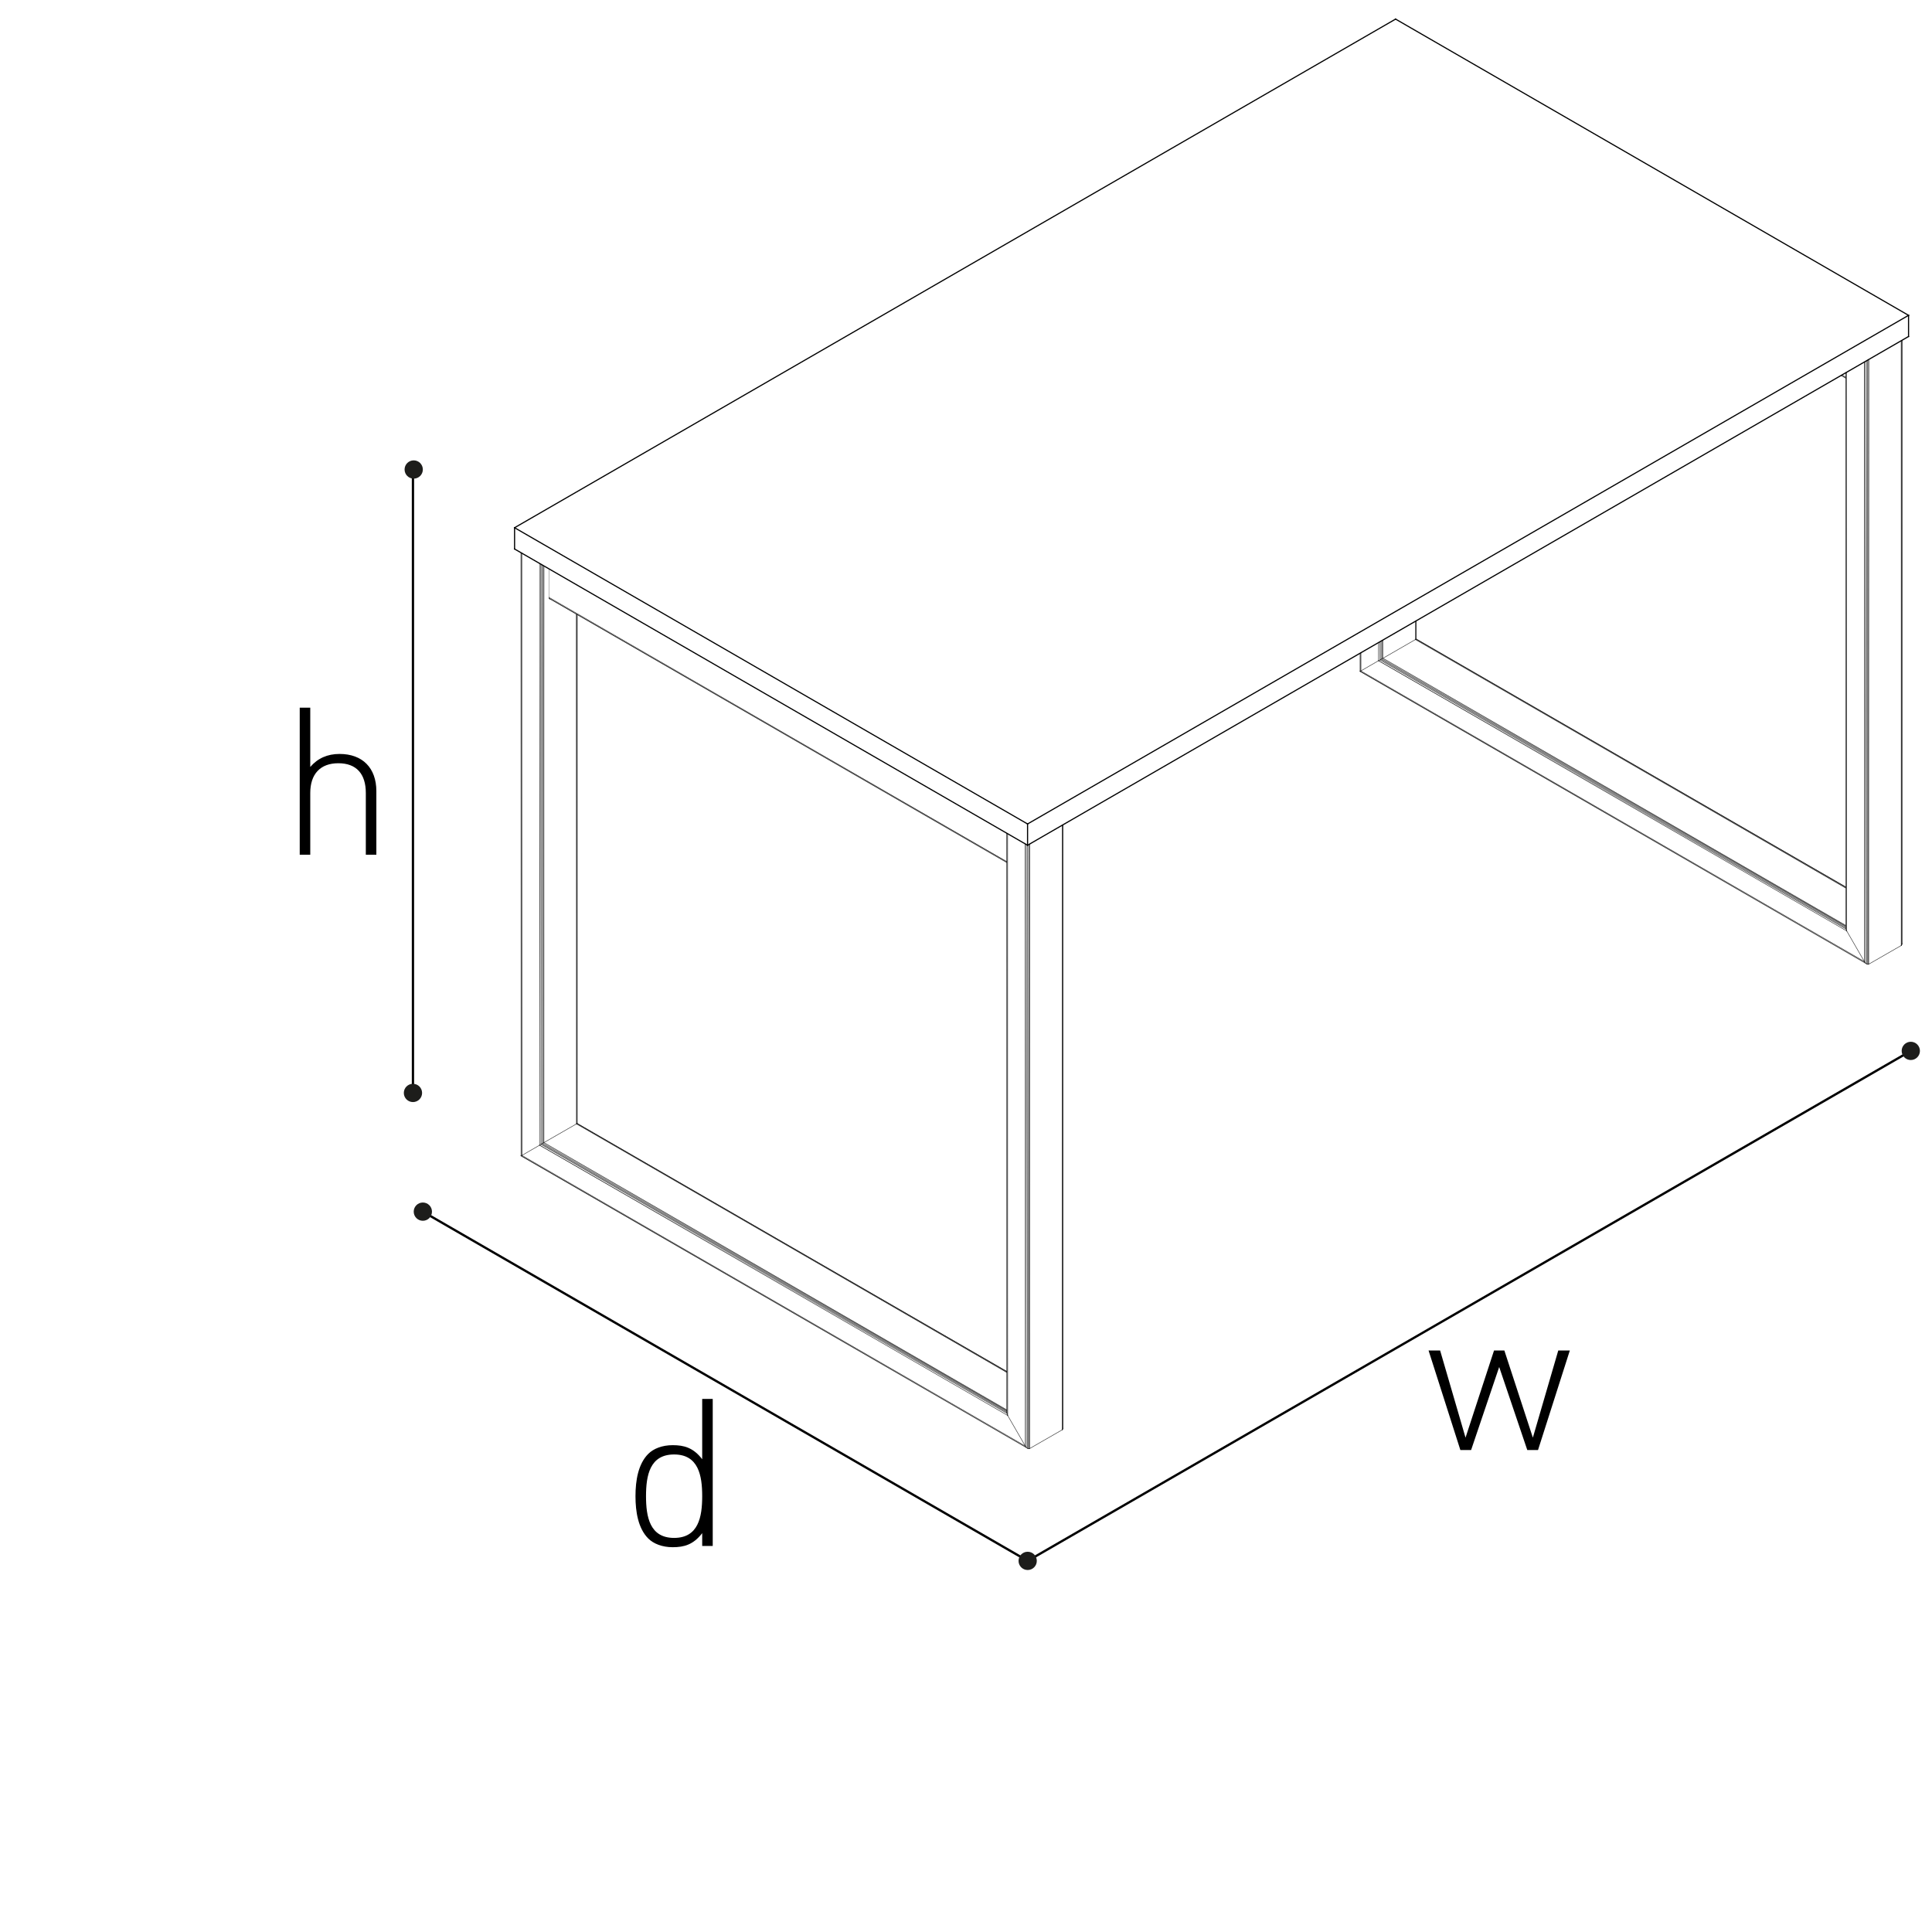
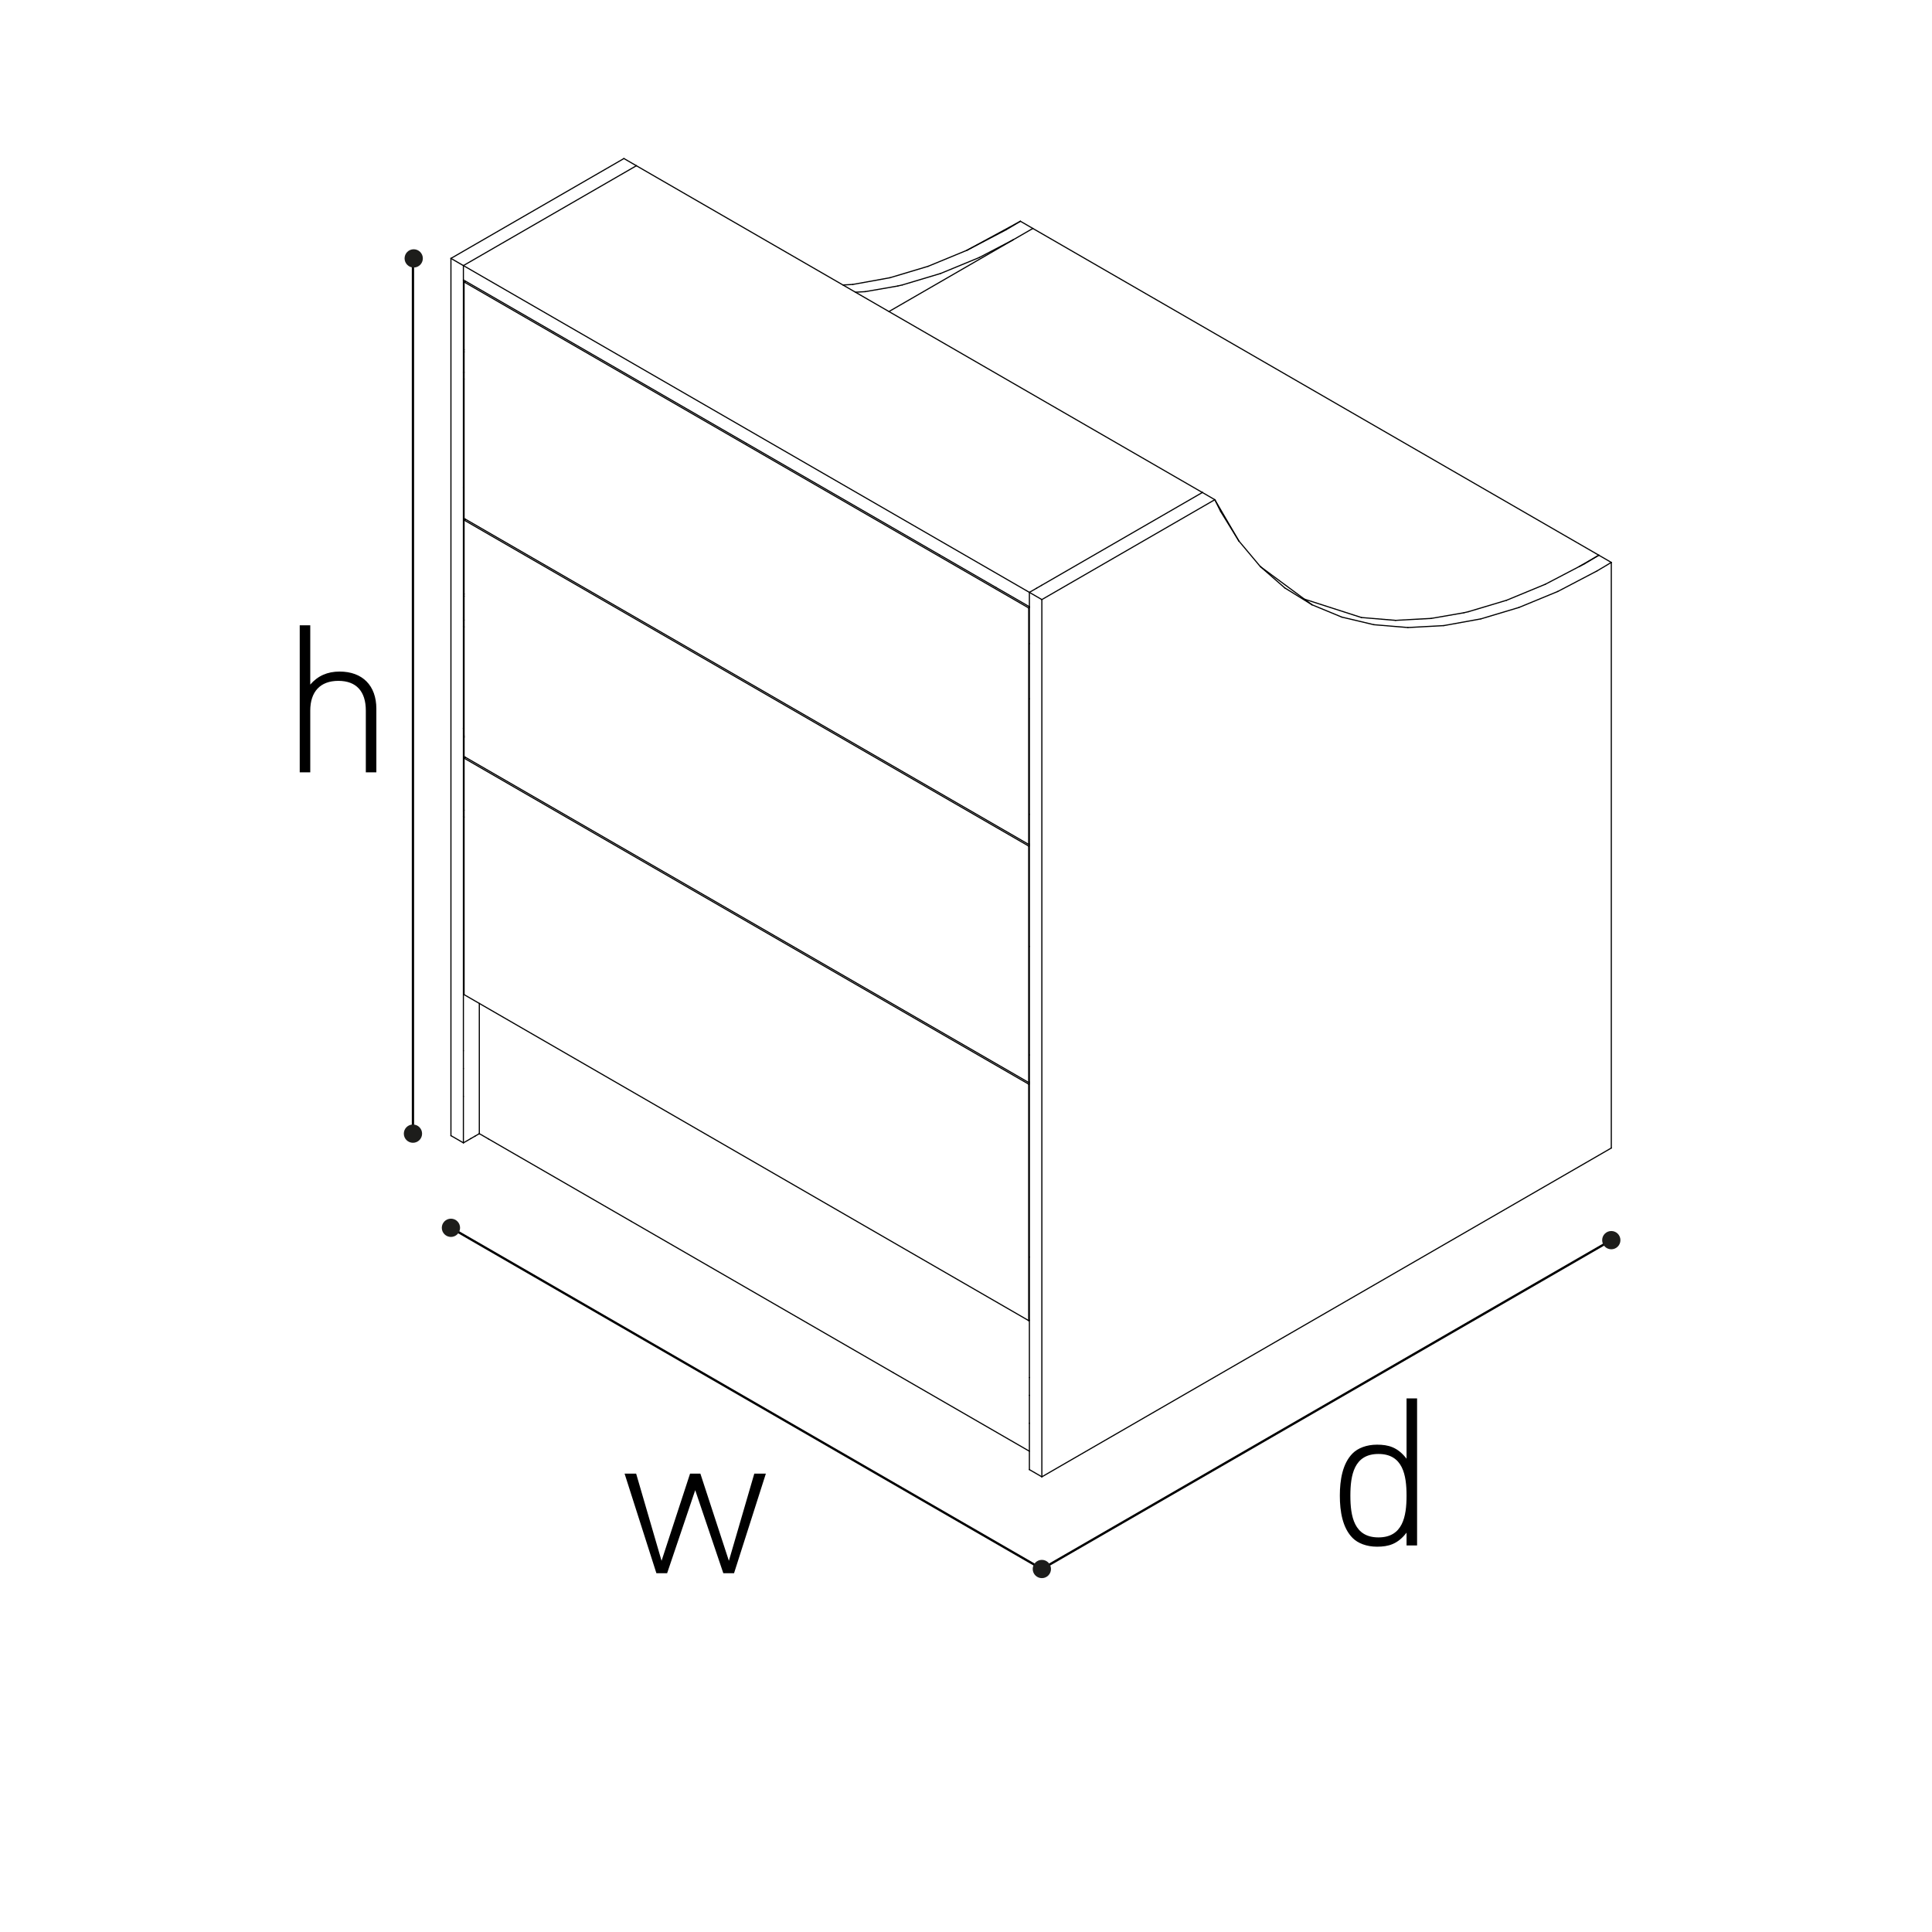
- <svg xmlns="http://www.w3.org/2000/svg" id="Layer_1" version="1.1" viewBox="0 0 841.89 841.89">
+ <svg xmlns="http://www.w3.org/2000/svg" version="1.1" viewBox="0 0 841.89 841.89">
  <defs>
    <style>
-       .st0 {
+       .st0, .st1 {
+         fill: none;
+         stroke: #000;
        stroke-linecap: round;
        stroke-linejoin: round;
      }

-       .st0, .st1, .st2 {
-         fill: none;
-         stroke: #000;
-       }
- 
      .st1 {
-         isolation: isolate;
-         opacity: .5;
-         stroke-width: .2px;
-       }
- 
-       .st1, .st2 {
-         stroke-linecap: square;
-         stroke-miterlimit: 10;
-       }
- 
-       .st3 {
-         fill: #1d1d1b;
+         stroke-width: .5px;
      }

      .st2 {
-         stroke-width: .5px;
+         fill: #1d1d1b;
      }
    </style>
  </defs>
-   <g id="Layer_3">
-     <line class="st1" x1="438.71" y1="615.43" x2="438.71" y2="363.06" />
-     <polyline class="st1" points="438.71 615.43 438.77 615.87 438.71 363.06" />
-     <line class="st1" x1="438.77" y1="615.87" x2="438.82" y2="363.11" />
-     <polyline class="st1" points="438.77 615.87 439.09 616.79 438.82 363.11" />
-     <line class="st1" x1="439.09" y1="616.79" x2="439.09" y2="363.28" />
-     <polyline class="st1" points="446.79 630.13 447.22 630.72 446.79 367.72" />
-     <line class="st1" x1="446.79" y1="367.72" x2="446.79" y2="630.13" />
-     <line class="st1" x1="447.22" y1="630.72" x2="447.22" y2="367.99" />
-     <polyline class="st1" points="447.22 630.72 447.77 631.16 447.22 367.99" />
-     <line class="st1" x1="447.77" y1="631.16" x2="447.77" y2="368.32" />
-     <polyline class="st1" points="447.77 631.16 448.04 631.27 447.77 368.32" />
-     <line class="st1" x1="448.04" y1="631.27" x2="448.25" y2="367.99" />
-     <polyline class="st1" points="448.04 631.27 448.25 631.32 448.25 367.99" />
-     <polyline class="st1" points="448.25 631.32 448.53 631.32 448.25 367.99" />
-     <line class="st1" x1="448.53" y1="631.32" x2="448.69" y2="367.72" />
-     <polyline class="st1" points="448.53 631.32 448.69 631.21 448.69 367.72" />
-     <polyline class="st1" points="462.84 623.08 463 622.92 462.84 359.59" />
-     <line class="st1" x1="462.84" y1="359.59" x2="462.84" y2="623.08" />
-     <line class="st1" x1="463" y1="622.92" x2="463.11" y2="359.43" />
-     <polyline class="st1" points="463 622.92 463.11 622.75 463.11 359.43" />
-     <polyline class="st1" points="463.11 622.75 463.22 622.48 463.11 359.43" />
-     <line class="st1" x1="463.22" y1="622.48" x2="463.22" y2="359.37" />
-     <polyline class="st1" points="463.22 622.48 463.22 622.21 463.22 359.37" />
-     <line class="st1" x1="439.09" y1="363.28" x2="439.09" y2="616.79" />
-     <line class="st1" x1="439.09" y1="616.79" x2="446.79" y2="630.13" />
-     <line class="st1" x1="446.79" y1="367.72" x2="446.79" y2="630.13" />
-     <line class="st1" x1="448.69" y1="367.72" x2="448.69" y2="631.21" />
-     <line class="st1" x1="448.69" y1="631.21" x2="462.84" y2="623.08" />
-     <line class="st1" x1="462.84" y1="359.59" x2="462.84" y2="623.08" />
-     <line class="st1" x1="802.61" y1="163.43" x2="804.29" y2="164.41" />
-     <line class="st1" x1="804.29" y1="164.36" x2="802.61" y2="163.38" />
-     <line class="st1" x1="802.34" y1="163.6" x2="804.29" y2="164.74" />
-     <line class="st1" x1="802.34" y1="163.6" x2="804.29" y2="164.74" />
-     <line class="st1" x1="802.23" y1="163.65" x2="804.29" y2="164.84" />
-     <line class="st1" x1="804.29" y1="164.36" x2="802.61" y2="163.38" />
-     <polyline class="st1" points="600.71 279.94 600.71 287.91 600.76 279.94" />
-     <polyline class="st1" points="600.71 287.91 601.36 287.59 601.36 279.62" />
-     <line class="st1" x1="601.36" y1="287.59" x2="601.36" y2="279.62" />
-     <polyline class="st1" points="601.36 287.59 601.69 287.37 601.69 279.4" />
-     <polyline class="st1" points="601.69 287.37 602.07 287.16 602.07 279.24" />
-     <line class="st1" x1="602.07" y1="287.16" x2="602.07" y2="279.19" />
-     <polyline class="st1" points="602.07 287.16 602.39 286.99 602.39 279.02" />
-     <line class="st1" x1="602.39" y1="286.99" x2="602.39" y2="279.02" />
-     <polyline class="st1" points="602.39 286.99 602.66 286.83 602.66 278.86" />
-     <polyline class="st1" points="616.76 278.7 616.97 278.54 616.97 270.57" />
-     <line class="st1" x1="616.76" y1="270.73" x2="616.76" y2="278.7" />
-     <line class="st1" x1="616.97" y1="278.54" x2="616.97" y2="270.57" />
-     <polyline class="st1" points="616.97 278.54 617.14 278.48 617.14 270.51" />
-     <line class="st1" x1="617.14" y1="278.48" x2="617.14" y2="270.51" />
-     <polyline class="st1" points="617.14 278.48 617.19 278.43 617.19 270.46" />
-     <line class="st1" x1="592.63" y1="292.58" x2="592.63" y2="284.66" />
-     <polyline class="st1" points="592.63 292.58 592.74 292.52 592.74 284.61" />
-     <line class="st1" x1="592.74" y1="292.52" x2="592.74" y2="284.61" />
-     <polyline class="st1" points="592.74 292.52 593.01 292.36 593.01 284.39" />
-     <line class="st1" x1="593.01" y1="292.36" x2="593.01" y2="284.39" />
-     <line class="st1" x1="602.66" y1="286.83" x2="616.76" y2="278.7" />
-     <line class="st1" x1="616.76" y1="278.7" x2="616.76" y2="270.73" />
-     <line class="st1" x1="602.66" y1="286.83" x2="602.66" y2="278.86" />
-     <line class="st1" x1="593.01" y1="292.36" x2="593.01" y2="284.39" />
-     <line class="st1" x1="593.01" y1="292.36" x2="600.71" y2="287.91" />
-     <line class="st1" x1="600.71" y1="287.91" x2="600.71" y2="279.94" />
-     <polyline class="st1" points="804.29 403.23 602.66 286.83 804.29 403.56" />
-     <polyline class="st1" points="602.66 286.83 602.39 286.99 804.29 403.56" />
-     <polyline class="st1" points="602.39 286.99 602.07 287.16 804.29 403.56" />
-     <line class="st1" x1="602.07" y1="287.16" x2="804.29" y2="403.94" />
-     <polyline class="st1" points="602.07 287.16 601.69 287.37 804.29 403.94" />
-     <line class="st1" x1="601.69" y1="287.37" x2="804.29" y2="404.37" />
-     <polyline class="st1" points="601.69 287.37 601.36 287.59 804.29 404.37" />
-     <polyline class="st1" points="601.36 287.59 804.35 404.8 804.29 404.37" />
-     <polyline class="st1" points="601.36 287.59 600.71 287.91 804.35 404.8" />
-     <polyline class="st1" points="600.71 287.91 804.73 405.67 804.35 404.8" />
-     <line class="st1" x1="617.19" y1="278.43" x2="804.29" y2="386.48" />
-     <polyline class="st1" points="617.19 278.43 617.14 278.48 804.29 386.48" />
-     <line class="st1" x1="617.14" y1="278.48" x2="804.29" y2="386.53" />
-     <polyline class="st1" points="617.14 278.48 616.97 278.54 804.29 386.53" />
-     <line class="st1" x1="616.97" y1="278.54" x2="804.29" y2="386.7" />
-     <line class="st1" x1="616.76" y1="278.7" x2="804.29" y2="386.97" />
-     <polyline class="st1" points="804.29 386.91 616.97 278.54 616.76 278.7" />
-     <line class="st1" x1="828.63" y1="411.85" x2="828.47" y2="412.02" />
-     <line class="st1" x1="828.8" y1="411.42" x2="828.74" y2="411.64" />
-     <line class="st1" x1="828.74" y1="411.64" x2="828.63" y2="411.85" />
-     <line class="st1" x1="828.85" y1="411.09" x2="828.8" y2="411.42" />
-     <polyline class="st1" points="593.01 292.36 592.74 292.52 812.42 419.01 593.01 292.36" />
-     <polyline class="st1" points="592.74 292.52 812.86 419.61 812.42 419.01" />
-     <polyline class="st1" points="592.74 292.52 592.63 292.58 812.86 419.61" />
-     <polyline class="st1" points="592.63 292.58 813.35 420.04 812.86 419.61" />
-     <line class="st1" x1="813.62" y1="420.15" x2="813.35" y2="420.04" />
-     <line class="st1" x1="813.89" y1="420.2" x2="813.62" y2="420.15" />
-     <line class="st1" x1="814.32" y1="420.15" x2="814.1" y2="420.2" />
-     <line class="st1" x1="814.1" y1="420.2" x2="813.89" y2="420.2" />
-     <line class="st1" x1="804.29" y1="403.23" x2="602.66" y2="286.83" />
-     <line class="st1" x1="804.29" y1="386.97" x2="616.76" y2="278.7" />
-     <line class="st1" x1="616.76" y1="278.7" x2="602.66" y2="286.83" />
-     <line class="st1" x1="828.47" y1="412.02" x2="814.32" y2="420.15" />
-     <line class="st1" x1="812.42" y1="419.01" x2="593.01" y2="292.36" />
-     <line class="st1" x1="804.73" y1="405.67" x2="600.71" y2="287.91" />
-     <line class="st1" x1="600.71" y1="287.91" x2="593.01" y2="292.36" />
-     <line class="st1" x1="812.42" y1="419.01" x2="804.73" y2="405.67" />
-     <line class="st1" x1="804.29" y1="404.37" x2="804.29" y2="162.46" />
-     <polyline class="st1" points="804.29 404.37 804.35 404.8 804.29 162.4" />
-     <line class="st1" x1="804.35" y1="404.8" x2="804.4" y2="162.35" />
-     <polyline class="st1" points="804.35 404.8 804.73 405.67 804.45 162.35" />
-     <line class="st1" x1="804.73" y1="405.67" x2="804.73" y2="162.19" />
-     <polyline class="st1" points="812.42 419.01 812.86 419.61 812.42 157.74" />
-     <line class="st1" x1="812.42" y1="157.74" x2="812.42" y2="419.01" />
-     <line class="st1" x1="812.86" y1="419.61" x2="812.86" y2="157.52" />
-     <polyline class="st1" points="812.86 419.61 813.35 420.04 812.86 157.52" />
-     <line class="st1" x1="813.35" y1="420.04" x2="813.35" y2="157.2" />
-     <polyline class="st1" points="813.35 420.04 813.62 420.15 813.4 157.2" />
-     <line class="st1" x1="813.62" y1="420.15" x2="813.89" y2="156.93" />
-     <polyline class="st1" points="813.62 420.15 813.89 420.2 813.89 156.93" />
-     <polyline class="st1" points="813.89 420.2 814.1 420.2 813.89 156.87" />
-     <line class="st1" x1="814.1" y1="420.2" x2="814.32" y2="156.66" />
-     <polyline class="st1" points="814.1 420.2 814.32 420.15 814.32 156.66" />
-     <polyline class="st1" points="828.47 412.02 828.63 411.85 828.47 148.53" />
-     <line class="st1" x1="828.47" y1="148.53" x2="828.47" y2="412.02" />
-     <line class="st1" x1="828.63" y1="411.85" x2="828.74" y2="148.31" />
-     <polyline class="st1" points="828.63 411.85 828.74 411.64 828.74 148.31" />
-     <polyline class="st1" points="828.74 411.64 828.8 411.42 828.74 148.31" />
-     <line class="st1" x1="828.8" y1="411.42" x2="828.85" y2="148.25" />
-     <polyline class="st1" points="828.8 411.42 828.85 411.09 828.85 148.25" />
-     <line class="st1" x1="804.73" y1="162.19" x2="804.73" y2="405.67" />
-     <line class="st1" x1="804.73" y1="405.67" x2="812.42" y2="419.01" />
-     <line class="st1" x1="812.42" y1="157.74" x2="812.42" y2="419.01" />
-     <line class="st1" x1="814.32" y1="156.66" x2="814.32" y2="420.15" />
-     <line class="st1" x1="814.32" y1="420.15" x2="828.47" y2="412.02" />
-     <line class="st1" x1="828.47" y1="148.53" x2="828.47" y2="412.02" />
-     <polyline class="st1" points="438.71 614.35 237.03 497.89 438.71 614.68" />
-     <polyline class="st1" points="237.03 497.89 236.76 498.06 438.71 614.68" />
-     <polyline class="st1" points="236.76 498.06 236.43 498.27 438.71 614.68" />
-     <line class="st1" x1="236.43" y1="498.27" x2="438.71" y2="615.05" />
-     <polyline class="st1" points="236.43 498.27 236.05 498.49 438.71 615.05" />
-     <line class="st1" x1="236.05" y1="498.49" x2="438.71" y2="615.43" />
-     <polyline class="st1" points="236.05 498.49 235.73 498.65 438.71 615.43" />
-     <polyline class="st1" points="235.73 498.65 438.77 615.87 438.71 615.43" />
-     <polyline class="st1" points="235.73 498.65 235.13 499.03 438.77 615.87" />
-     <polyline class="st1" points="235.13 499.03 439.09 616.79 438.77 615.87" />
-     <line class="st1" x1="251.56" y1="489.54" x2="438.71" y2="597.6" />
-     <polyline class="st1" points="251.56 489.54 251.5 489.54 438.71 597.6" />
-     <line class="st1" x1="251.5" y1="489.54" x2="438.71" y2="597.65" />
-     <polyline class="st1" points="251.5 489.54 251.4 489.65 438.71 597.65" />
-     <line class="st1" x1="251.4" y1="489.65" x2="438.71" y2="597.81" />
-     <line class="st1" x1="251.18" y1="489.76" x2="438.71" y2="598.03" />
-     <polyline class="st1" points="438.71 598.03 251.4 489.65 251.18 489.76" />
-     <line class="st1" x1="463" y1="622.92" x2="462.84" y2="623.08" />
-     <line class="st1" x1="463.22" y1="622.48" x2="463.11" y2="622.75" />
-     <line class="st1" x1="463.11" y1="622.75" x2="463" y2="622.92" />
-     <line class="st1" x1="463.22" y1="622.21" x2="463.22" y2="622.48" />
-     <polyline class="st1" points="227.43 503.48 227.11 503.64 446.79 630.13 227.43 503.48" />
-     <polyline class="st1" points="227.11 503.64 447.22 630.72 446.79 630.13" />
-     <polyline class="st1" points="227.11 503.64 227 503.69 447.22 630.72" />
-     <polyline class="st1" points="227 503.69 447.77 631.16 447.22 630.72" />
-     <line class="st1" x1="448.04" y1="631.27" x2="447.77" y2="631.16" />
-     <line class="st1" x1="448.25" y1="631.32" x2="448.04" y2="631.27" />
-     <line class="st1" x1="448.69" y1="631.21" x2="448.53" y2="631.32" />
-     <line class="st1" x1="448.53" y1="631.32" x2="448.25" y2="631.32" />
-     <line class="st1" x1="438.71" y1="614.35" x2="237.03" y2="497.89" />
-     <line class="st1" x1="438.71" y1="598.03" x2="251.18" y2="489.76" />
-     <line class="st1" x1="251.18" y1="489.76" x2="237.03" y2="497.89" />
-     <line class="st1" x1="462.84" y1="623.08" x2="448.69" y2="631.21" />
-     <line class="st1" x1="446.79" y1="630.13" x2="227.43" y2="503.48" />
-     <line class="st1" x1="439.09" y1="616.79" x2="235.13" y2="499.03" />
-     <line class="st1" x1="235.13" y1="499.03" x2="227.43" y2="503.48" />
-     <line class="st1" x1="446.79" y1="630.13" x2="439.09" y2="616.79" />
-     <polyline class="st1" points="235.13 245.52 235.13 499.03 235.56 245.79" />
-     <polyline class="st1" points="235.13 499.03 235.73 498.65 235.56 245.79" />
-     <line class="st1" x1="235.73" y1="498.65" x2="236.05" y2="246.06" />
-     <polyline class="st1" points="235.73 498.65 236.05 498.49 236.05 246.06" />
-     <polyline class="st1" points="236.05 498.49 236.43 498.27 236.11 246.06" />
-     <line class="st1" x1="236.43" y1="498.27" x2="236.59" y2="246.39" />
-     <polyline class="st1" points="236.43 498.27 236.76 498.06 236.59 246.39" />
-     <line class="st1" x1="236.76" y1="498.06" x2="237.03" y2="246.66" />
-     <polyline class="st1" points="236.76 498.06 237.03 497.89 237.03 246.66" />
-     <polyline class="st1" points="251.18 489.76 251.4 489.65 251.18 267.69" />
-     <line class="st1" x1="251.18" y1="267.64" x2="251.18" y2="489.76" />
-     <line class="st1" x1="251.4" y1="489.65" x2="251.45" y2="267.8" />
-     <polyline class="st1" points="251.4 489.65 251.5 489.54 251.45 267.8" />
-     <line class="st1" x1="251.5" y1="489.54" x2="251.56" y2="267.85" />
-     <polyline class="st1" points="251.5 489.54 251.56 489.54 251.56 267.85" />
-     <line class="st1" x1="227" y1="503.69" x2="227" y2="240.86" />
-     <polyline class="st1" points="227 503.69 227.11 503.64 227 240.86" />
-     <line class="st1" x1="227.11" y1="503.64" x2="227.11" y2="240.91" />
-     <polyline class="st1" points="227.11 503.64 227.43 503.48 227.11 240.91" />
-     <line class="st1" x1="227.43" y1="503.48" x2="227.43" y2="241.07" />
-     <line class="st1" x1="239.41" y1="260.92" x2="239.52" y2="260.97" />
-     <line class="st1" x1="239.52" y1="261.02" x2="239.74" y2="261.08" />
-     <line class="st1" x1="239.31" y1="260.75" x2="239.52" y2="261.02" />
-     <line class="st1" x1="239.25" y1="260.37" x2="239.31" y2="260.75" />
-     <line class="st1" x1="237.03" y1="497.89" x2="251.18" y2="489.76" />
-     <line class="st1" x1="251.18" y1="489.76" x2="251.18" y2="267.64" />
-     <line class="st1" x1="237.03" y1="497.89" x2="237.03" y2="246.66" />
-     <line class="st1" x1="227.43" y1="503.48" x2="227.43" y2="241.07" />
-     <line class="st1" x1="227.43" y1="503.48" x2="235.13" y2="499.03" />
-     <line class="st1" x1="235.13" y1="499.03" x2="235.13" y2="245.52" />
-     <line class="st1" x1="239.25" y1="260.37" x2="239.31" y2="260.43" />
-     <line class="st1" x1="239.25" y1="247.9" x2="239.25" y2="260.37" />
-     <line class="st1" x1="239.31" y1="260.7" x2="438.71" y2="375.47" />
-     <line class="st1" x1="438.71" y1="375.47" x2="239.25" y2="260.32" />
-     <line class="st1" x1="239.31" y1="260.7" x2="438.71" y2="375.8" />
-     <line class="st1" x1="239.41" y1="260.86" x2="438.71" y2="375.8" />
-     <line class="st1" x1="239.41" y1="260.86" x2="438.71" y2="375.91" />
-     <line class="st1" x1="438.71" y1="375.47" x2="239.25" y2="260.32" />
+   <g id="Layer_1">
+     <line class="st0" x1="702.14" y1="540.41" x2="454" y2="683.71" />
+     <line class="st0" x1="454" y1="683.71" x2="196.5" y2="535.03" />
+     <line class="st0" x1="179.95" y1="494" x2="179.95" y2="114.17" />
+     <circle class="st2" cx="180.28" cy="112.6" r="3.98" />
+     <circle class="st2" cx="179.95" cy="494" r="3.98" />
+     <circle class="st2" cx="196.5" cy="535.03" r="3.98" />
+     <circle class="st2" cx="454" cy="683.71" r="3.98" />
+     <circle class="st2" cx="702.14" cy="540.41" r="3.98" />
+     <path d="M159.41,309.65c0-8.37-4.14-12.96-11.97-12.96s-12.24,4.68-12.24,12.96v26.91h-4.59v-64.08h4.59v25.83c3.24-3.78,7.47-5.67,12.78-5.67,9.99,0,16.02,6.12,16.02,16.2v27.72h-4.59v-26.91Z" />
+     <path d="M612.92,667.87c-3.87,5.04-7.92,6.12-12.87,6.12-4.59,0-8.37-1.53-10.62-3.78-4.41-4.41-5.58-11.61-5.58-18.45s1.17-14.04,5.58-18.45c2.25-2.25,6.03-3.78,10.62-3.78,4.95,0,9,1.08,12.87,6.12v-26.28h4.59v64.08h-4.59v-5.58h0ZM600.68,633.58c-10.62,0-12.24,9.18-12.24,18.18s1.62,18.18,12.24,18.18,12.24-9.18,12.24-18.18-1.62-18.18-12.24-18.18Z" />
+     <path d="M315.19,685.54l-12.24-36.18-12.24,36.18h-4.68l-13.86-43.38h5.04l11.07,37.98,12.42-37.98h4.5l12.42,37.98,11.07-37.98h5.04l-13.86,43.38h-4.68Z" />
  </g>
-   <line class="st0" x1="832.65" y1="457.94" x2="447.82" y2="680.17" />
-   <line class="st0" x1="447.82" y1="680.17" x2="183.92" y2="527.8" />
-   <line class="st0" x1="179.95" y1="476.26" x2="179.95" y2="204.59" />
-   <circle class="st3" cx="180.28" cy="204.59" r="3.98" />
-   <circle class="st3" cx="179.95" cy="476.26" r="3.98" />
-   <circle class="st3" cx="184.26" cy="527.99" r="3.98" />
-   <circle class="st3" cx="447.82" cy="680.17" r="3.98" />
-   <circle class="st3" cx="832.65" cy="457.94" r="3.98" />
-   <line class="st2" x1="608.14" y1="8.32" x2="831.67" y2="137.41" />
-   <line class="st2" x1="224.23" y1="229.96" x2="608.14" y2="8.32" />
-   <line class="st2" x1="831.67" y1="137.41" x2="447.77" y2="359.05" />
-   <line class="st2" x1="447.77" y1="368.32" x2="831.67" y2="146.63" />
-   <line class="st2" x1="831.67" y1="146.63" x2="831.67" y2="137.41" />
-   <line class="st2" x1="224.23" y1="239.23" x2="447.77" y2="368.32" />
-   <line class="st2" x1="447.77" y1="359.05" x2="224.23" y2="229.96" />
-   <line class="st2" x1="224.23" y1="239.23" x2="224.23" y2="229.96" />
-   <line class="st2" x1="447.77" y1="359.05" x2="447.77" y2="368.32" />
-   <path d="M159.41,345.55c0-8.37-4.14-12.96-11.97-12.96s-12.24,4.68-12.24,12.96v26.91h-4.59v-64.08h4.59v25.83c3.24-3.78,7.47-5.67,12.78-5.67,9.99,0,16.02,6.12,16.02,16.2v27.72h-4.59v-26.91Z" />
-   <path d="M305.99,668.09c-3.87,5.04-7.92,6.12-12.87,6.12-4.59,0-8.37-1.53-10.62-3.78-4.41-4.41-5.58-11.61-5.58-18.45s1.17-14.04,5.58-18.45c2.25-2.25,6.03-3.78,10.62-3.78,4.95,0,9,1.08,12.87,6.12v-26.28h4.59v64.08h-4.59v-5.58ZM293.75,633.8c-10.62,0-12.24,9.18-12.24,18.18s1.62,18.18,12.24,18.18,12.24-9.18,12.24-18.18-1.62-18.18-12.24-18.18Z" />
-   <path d="M665.53,631.87l-12.24-36.18-12.24,36.18h-4.68l-13.86-43.38h5.04l11.07,37.98,12.42-37.98h4.5l12.42,37.98,11.07-37.98h5.04l-13.86,43.38h-4.68Z" />
+   <g id="Layer_2">
+     <g>
+       <line class="st1" x1="523.94" y1="214.61" x2="523.95" y2="214.61" />
+       <line class="st1" x1="568.41" y1="261.09" x2="593.25" y2="269.09" />
+       <line class="st1" x1="593.25" y1="269.09" x2="608.1" y2="270.33" />
+       <line class="st1" x1="608.1" y1="270.33" x2="623.67" y2="269.48" />
+       <line class="st1" x1="623.67" y1="269.48" x2="637.89" y2="267.02" />
+       <line class="st1" x1="637.89" y1="267.02" x2="639.85" y2="266.56" />
+       <line class="st1" x1="639.85" y1="266.56" x2="656.48" y2="261.58" />
+       <line class="st1" x1="656.48" y1="261.58" x2="673.4" y2="254.59" />
+       <line class="st1" x1="673.4" y1="254.59" x2="688.17" y2="246.87" />
+       <line class="st1" x1="688.17" y1="246.87" x2="690.49" y2="245.66" />
+       <line class="st1" x1="690.49" y1="245.66" x2="696.71" y2="241.94" />
+       <line class="st1" x1="448.57" y1="640.4" x2="448.57" y2="620.21" />
+       <line class="st1" x1="448.57" y1="620.21" x2="448.57" y2="608.04" />
+       <line class="st1" x1="448.57" y1="608.04" x2="448.57" y2="600.28" />
+       <line class="st1" x1="448.57" y1="600.28" x2="448.57" y2="547.79" />
+       <line class="st1" x1="448.57" y1="547.79" x2="448.57" y2="459.71" />
+       <line class="st1" x1="448.57" y1="459.71" x2="448.57" y2="412.45" />
+       <line class="st1" x1="448.57" y1="412.45" x2="448.57" y2="354.87" />
+       <line class="st1" x1="448.57" y1="354.87" x2="448.57" y2="304.52" />
+       <line class="st1" x1="448.57" y1="304.52" x2="448.57" y2="280.5" />
+       <line class="st1" x1="448.57" y1="280.5" x2="448.57" y2="264.39" />
+       <path class="st1" d="M579.28,265.77" />
+       <path class="st1" d="M568.99,261.52" />
+       <path class="st1" d="M593.25,269.09" />
+       <path class="st1" d="M579.28,265.77" />
+       <line class="st1" x1="695.92" y1="248.79" x2="702.14" y2="245.08" />
+       <line class="st1" x1="702.14" y1="245.08" x2="696.71" y2="241.94" />
+       <line class="st1" x1="529.37" y1="217.75" x2="531.9" y2="222.85" />
+       <line class="st1" x1="523.95" y1="214.61" x2="529.37" y2="217.75" />
+       <line class="st1" x1="531.9" y1="222.85" x2="539.85" y2="235.74" />
+       <line class="st1" x1="539.85" y1="235.74" x2="549.2" y2="246.89" />
+       <line class="st1" x1="549.2" y1="246.89" x2="559.85" y2="256.18" />
+       <line class="st1" x1="559.85" y1="256.18" x2="571.73" y2="263.54" />
+       <line class="st1" x1="571.73" y1="263.54" x2="584.71" y2="268.91" />
+       <line class="st1" x1="584.71" y1="268.91" x2="598.68" y2="272.22" />
+       <line class="st1" x1="598.68" y1="272.22" x2="613.52" y2="273.46" />
+       <line class="st1" x1="613.52" y1="273.46" x2="629.1" y2="272.62" />
+       <line class="st1" x1="629.1" y1="272.62" x2="645.27" y2="269.69" />
+       <line class="st1" x1="645.27" y1="269.69" x2="661.9" y2="264.71" />
+       <line class="st1" x1="661.9" y1="264.71" x2="678.84" y2="257.73" />
+       <line class="st1" x1="678.84" y1="257.73" x2="695.92" y2="248.79" />
+       <path class="st1" d="M613.52,273.46" />
+       <path class="st1" d="M584.71,268.91" />
+       <line class="st1" x1="702.14" y1="500.27" x2="702.14" y2="245.08" />
+       <line class="st1" x1="549.2" y1="246.89" x2="571.73" y2="263.54" />
+       <line class="st1" x1="529.37" y1="217.75" x2="539.85" y2="235.74" />
+       <line class="st1" x1="529.37" y1="217.75" x2="454" y2="261.27" />
+       <line class="st1" x1="454" y1="261.27" x2="454" y2="643.54" />
+       <line class="st1" x1="454" y1="643.54" x2="702.14" y2="500.27" />
+       <line class="st1" x1="409.37" y1="241.76" x2="325.25" y2="193.2" />
+       <line class="st1" x1="325.25" y1="193.2" x2="241.13" y2="144.63" />
+       <line class="st1" x1="241.13" y1="144.63" x2="201.93" y2="122" />
+       <line class="st1" x1="448.57" y1="258.13" x2="201.93" y2="115.73" />
+       <line class="st1" x1="201.93" y1="115.73" x2="201.93" y2="122" />
+       <line class="st1" x1="201.93" y1="115.73" x2="201.93" y2="115.75" />
+       <line class="st1" x1="448.57" y1="258.13" x2="448.57" y2="264.39" />
+       <line class="st1" x1="277.31" y1="72.22" x2="523.94" y2="214.61" />
+       <line class="st1" x1="277.31" y1="72.22" x2="201.93" y2="115.73" />
+       <line class="st1" x1="453.83" y1="255.09" x2="523.94" y2="214.61" />
+       <line class="st1" x1="523.94" y1="214.61" x2="523.92" y2="214.63" />
+       <line class="st1" x1="523.92" y1="214.63" x2="523.92" y2="214.63" />
+       <line class="st1" x1="696.71" y1="241.94" x2="688.17" y2="246.87" />
+       <line class="st1" x1="696.71" y1="241.94" x2="450.07" y2="99.55" />
+       <line class="st1" x1="450.07" y1="99.55" x2="441.55" y2="104.47" />
+       <line class="st1" x1="441.55" y1="104.47" x2="387.36" y2="135.76" />
+       <line class="st1" x1="208.87" y1="494.21" x2="208.87" y2="437.25" />
+       <line class="st1" x1="212.93" y1="496.35" x2="208.87" y2="494" />
+       <line class="st1" x1="448.57" y1="632.39" x2="389.32" y2="598.19" />
+       <line class="st1" x1="389.32" y1="598.19" x2="275.05" y2="532.21" />
+       <line class="st1" x1="275.05" y1="532.21" x2="212.93" y2="496.35" />
+       <line class="st1" x1="201.93" y1="317.31" x2="202.23" y2="321.29" />
+       <line class="st1" x1="201.93" y1="115.73" x2="201.93" y2="115.74" />
+       <line class="st1" x1="201.93" y1="138.1" x2="201.93" y2="162.12" />
+       <line class="st1" x1="201.93" y1="162.12" x2="201.93" y2="212.48" />
+       <line class="st1" x1="201.93" y1="212.48" x2="201.93" y2="269.36" />
+       <line class="st1" x1="201.93" y1="269.36" x2="201.93" y2="317.31" />
+       <line class="st1" x1="201.93" y1="317.31" x2="201.93" y2="405.4" />
+       <line class="st1" x1="201.93" y1="405.4" x2="201.93" y2="457.88" />
+       <line class="st1" x1="201.93" y1="457.88" x2="201.93" y2="465.64" />
+       <line class="st1" x1="201.93" y1="465.64" x2="201.93" y2="477.81" />
+       <line class="st1" x1="201.93" y1="477.81" x2="201.93" y2="498.01" />
+       <line class="st1" x1="201.93" y1="498.01" x2="205.17" y2="496.14" />
+       <line class="st1" x1="205.17" y1="496.14" x2="207.13" y2="495.01" />
+       <line class="st1" x1="207.13" y1="495.01" x2="208.87" y2="494" />
+       <line class="st1" x1="441.55" y1="104.47" x2="426.77" y2="112.2" />
+       <line class="st1" x1="426.77" y1="112.2" x2="409.84" y2="119.18" />
+       <line class="st1" x1="409.84" y1="119.18" x2="393.21" y2="124.16" />
+       <line class="st1" x1="393.21" y1="124.16" x2="391.25" y2="124.62" />
+       <line class="st1" x1="391.25" y1="124.62" x2="377.04" y2="127.09" />
+       <line class="st1" x1="377.04" y1="127.09" x2="372.75" y2="127.33" />
+       <line class="st1" x1="196.5" y1="112.6" x2="271.88" y2="69.08" />
+       <line class="st1" x1="367.33" y1="124.19" x2="371.61" y2="123.95" />
+       <line class="st1" x1="371.61" y1="123.95" x2="387.78" y2="121.03" />
+       <line class="st1" x1="387.78" y1="121.03" x2="404.41" y2="116.05" />
+       <line class="st1" x1="404.41" y1="116.05" x2="421.35" y2="109.06" />
+       <line class="st1" x1="444.65" y1="96.41" x2="421.35" y2="109.06" />
+       <line class="st1" x1="196.5" y1="494.87" x2="196.5" y2="112.6" />
+       <line class="st1" x1="421.35" y1="109.06" x2="438.43" y2="100.13" />
+       <line class="st1" x1="438.43" y1="100.13" x2="444.65" y2="96.41" />
+       <line class="st1" x1="196.5" y1="112.6" x2="201.93" y2="115.74" />
+       <line class="st1" x1="271.88" y1="69.08" x2="277.31" y2="72.22" />
+       <line class="st1" x1="450.07" y1="99.55" x2="444.65" y2="96.41" />
+       <line class="st1" x1="202.23" y1="259.87" x2="202.19" y2="259.83" />
+       <line class="st1" x1="202.19" y1="259.83" x2="202.16" y2="259.77" />
+       <line class="st1" x1="202.16" y1="259.77" x2="202.12" y2="259.71" />
+       <line class="st1" x1="202.12" y1="259.71" x2="202.11" y2="259.64" />
+       <line class="st1" x1="202.11" y1="259.64" x2="202.09" y2="259.56" />
+       <line class="st1" x1="202.09" y1="259.56" x2="202.08" y2="259.48" />
+       <line class="st1" x1="202.08" y1="259.48" x2="202.08" y2="259.39" />
+       <line class="st1" x1="202.08" y1="259.39" x2="202.09" y2="259.3" />
+       <line class="st1" x1="202.09" y1="259.3" x2="202.11" y2="259.21" />
+       <line class="st1" x1="202.11" y1="259.21" x2="202.12" y2="259.11" />
+       <line class="st1" x1="202.12" y1="259.11" x2="202.16" y2="259.02" />
+       <line class="st1" x1="202.16" y1="259.02" x2="202.19" y2="258.92" />
+       <line class="st1" x1="202.19" y1="258.92" x2="202.23" y2="258.83" />
+       <line class="st1" x1="202.23" y1="153.33" x2="202.19" y2="153.29" />
+       <line class="st1" x1="202.19" y1="153.29" x2="202.16" y2="153.23" />
+       <line class="st1" x1="202.16" y1="153.23" x2="202.12" y2="153.17" />
+       <line class="st1" x1="202.12" y1="153.17" x2="202.11" y2="153.1" />
+       <line class="st1" x1="202.11" y1="153.1" x2="202.09" y2="153.02" />
+       <line class="st1" x1="202.09" y1="153.02" x2="202.08" y2="152.94" />
+       <line class="st1" x1="202.08" y1="152.94" x2="202.08" y2="152.86" />
+       <line class="st1" x1="202.08" y1="152.86" x2="202.09" y2="152.76" />
+       <line class="st1" x1="202.09" y1="152.76" x2="202.11" y2="152.67" />
+       <line class="st1" x1="202.11" y1="152.67" x2="202.12" y2="152.58" />
+       <line class="st1" x1="202.12" y1="152.58" x2="202.16" y2="152.48" />
+       <line class="st1" x1="202.16" y1="152.48" x2="202.19" y2="152.38" />
+       <line class="st1" x1="202.19" y1="152.38" x2="202.23" y2="152.29" />
+       <line class="st1" x1="201.93" y1="165.05" x2="202.23" y2="165.23" />
+       <line class="st1" x1="201.93" y1="162.58" x2="202.04" y2="162.45" />
+       <line class="st1" x1="202.04" y1="162.45" x2="202.15" y2="162.33" />
+       <line class="st1" x1="202.15" y1="162.33" x2="202.23" y2="162.26" />
+       <line class="st1" x1="201.93" y1="355.84" x2="202.23" y2="356.02" />
+       <line class="st1" x1="201.93" y1="353.37" x2="202.04" y2="353.24" />
+       <line class="st1" x1="202.04" y1="353.24" x2="202.15" y2="353.12" />
+       <line class="st1" x1="202.15" y1="353.12" x2="202.23" y2="353.05" />
+       <line class="st1" x1="201.93" y1="272.98" x2="202.23" y2="273.16" />
+       <line class="st1" x1="201.93" y1="270.5" x2="202.04" y2="270.38" />
+       <line class="st1" x1="202.04" y1="270.38" x2="202.15" y2="270.26" />
+       <line class="st1" x1="202.15" y1="270.26" x2="202.23" y2="270.18" />
+       <line class="st1" x1="202.84" y1="122.52" x2="202.23" y2="122.87" />
+       <line class="st1" x1="202.23" y1="122.87" x2="448.26" y2="264.92" />
+       <line class="st1" x1="448.26" y1="264.92" x2="448.57" y2="264.74" />
+       <line class="st1" x1="202.23" y1="122.87" x2="202.23" y2="225.92" />
+       <line class="st1" x1="202.23" y1="225.92" x2="448.26" y2="367.97" />
+       <line class="st1" x1="448.26" y1="367.97" x2="448.26" y2="264.92" />
+       <line class="st1" x1="448.57" y1="367.8" x2="448.26" y2="367.97" />
+       <line class="st1" x1="448.57" y1="471.55" x2="448.26" y2="471.72" />
+       <line class="st1" x1="448.26" y1="471.72" x2="202.23" y2="329.67" />
+       <line class="st1" x1="202.23" y1="226.62" x2="202.84" y2="226.27" />
+       <line class="st1" x1="202.23" y1="329.67" x2="202.23" y2="226.62" />
+       <line class="st1" x1="448.26" y1="368.67" x2="448.57" y2="368.49" />
+       <line class="st1" x1="202.23" y1="226.62" x2="448.26" y2="368.67" />
+       <line class="st1" x1="448.26" y1="368.67" x2="448.26" y2="471.72" />
+       <line class="st1" x1="448.57" y1="575.3" x2="448.26" y2="575.47" />
+       <line class="st1" x1="448.26" y1="575.47" x2="202.23" y2="433.42" />
+       <line class="st1" x1="202.23" y1="330.37" x2="202.84" y2="330.02" />
+       <line class="st1" x1="202.23" y1="433.42" x2="202.23" y2="330.37" />
+       <line class="st1" x1="448.26" y1="472.42" x2="448.57" y2="472.24" />
+       <line class="st1" x1="202.23" y1="330.37" x2="448.26" y2="472.42" />
+       <line class="st1" x1="448.26" y1="472.42" x2="448.26" y2="575.47" />
+       <line class="st1" x1="448.57" y1="258.13" x2="451.74" y2="256.3" />
+       <line class="st1" x1="451.74" y1="256.3" x2="453.83" y2="255.09" />
+       <line class="st1" x1="454" y1="643.54" x2="448.57" y2="640.4" />
+       <line class="st1" x1="454" y1="261.27" x2="448.57" y2="258.13" />
+       <path class="st1" d="M454,261.27" />
+       <path class="st1" d="M453.83,255.09" />
+       <line class="st1" x1="448.57" y1="264.39" x2="434.09" y2="256.04" />
+       <line class="st1" x1="434.09" y1="256.04" x2="409.37" y2="241.76" />
+       <path class="st1" d="M448.57,258.13" />
+       <path class="st1" d="M409.37,241.76" />
+       <line class="st1" x1="201.93" y1="122" x2="201.93" y2="138.1" />
+       <line class="st1" x1="196.5" y1="494.87" x2="201.93" y2="498.01" />
+     </g>
+   </g>
</svg>
